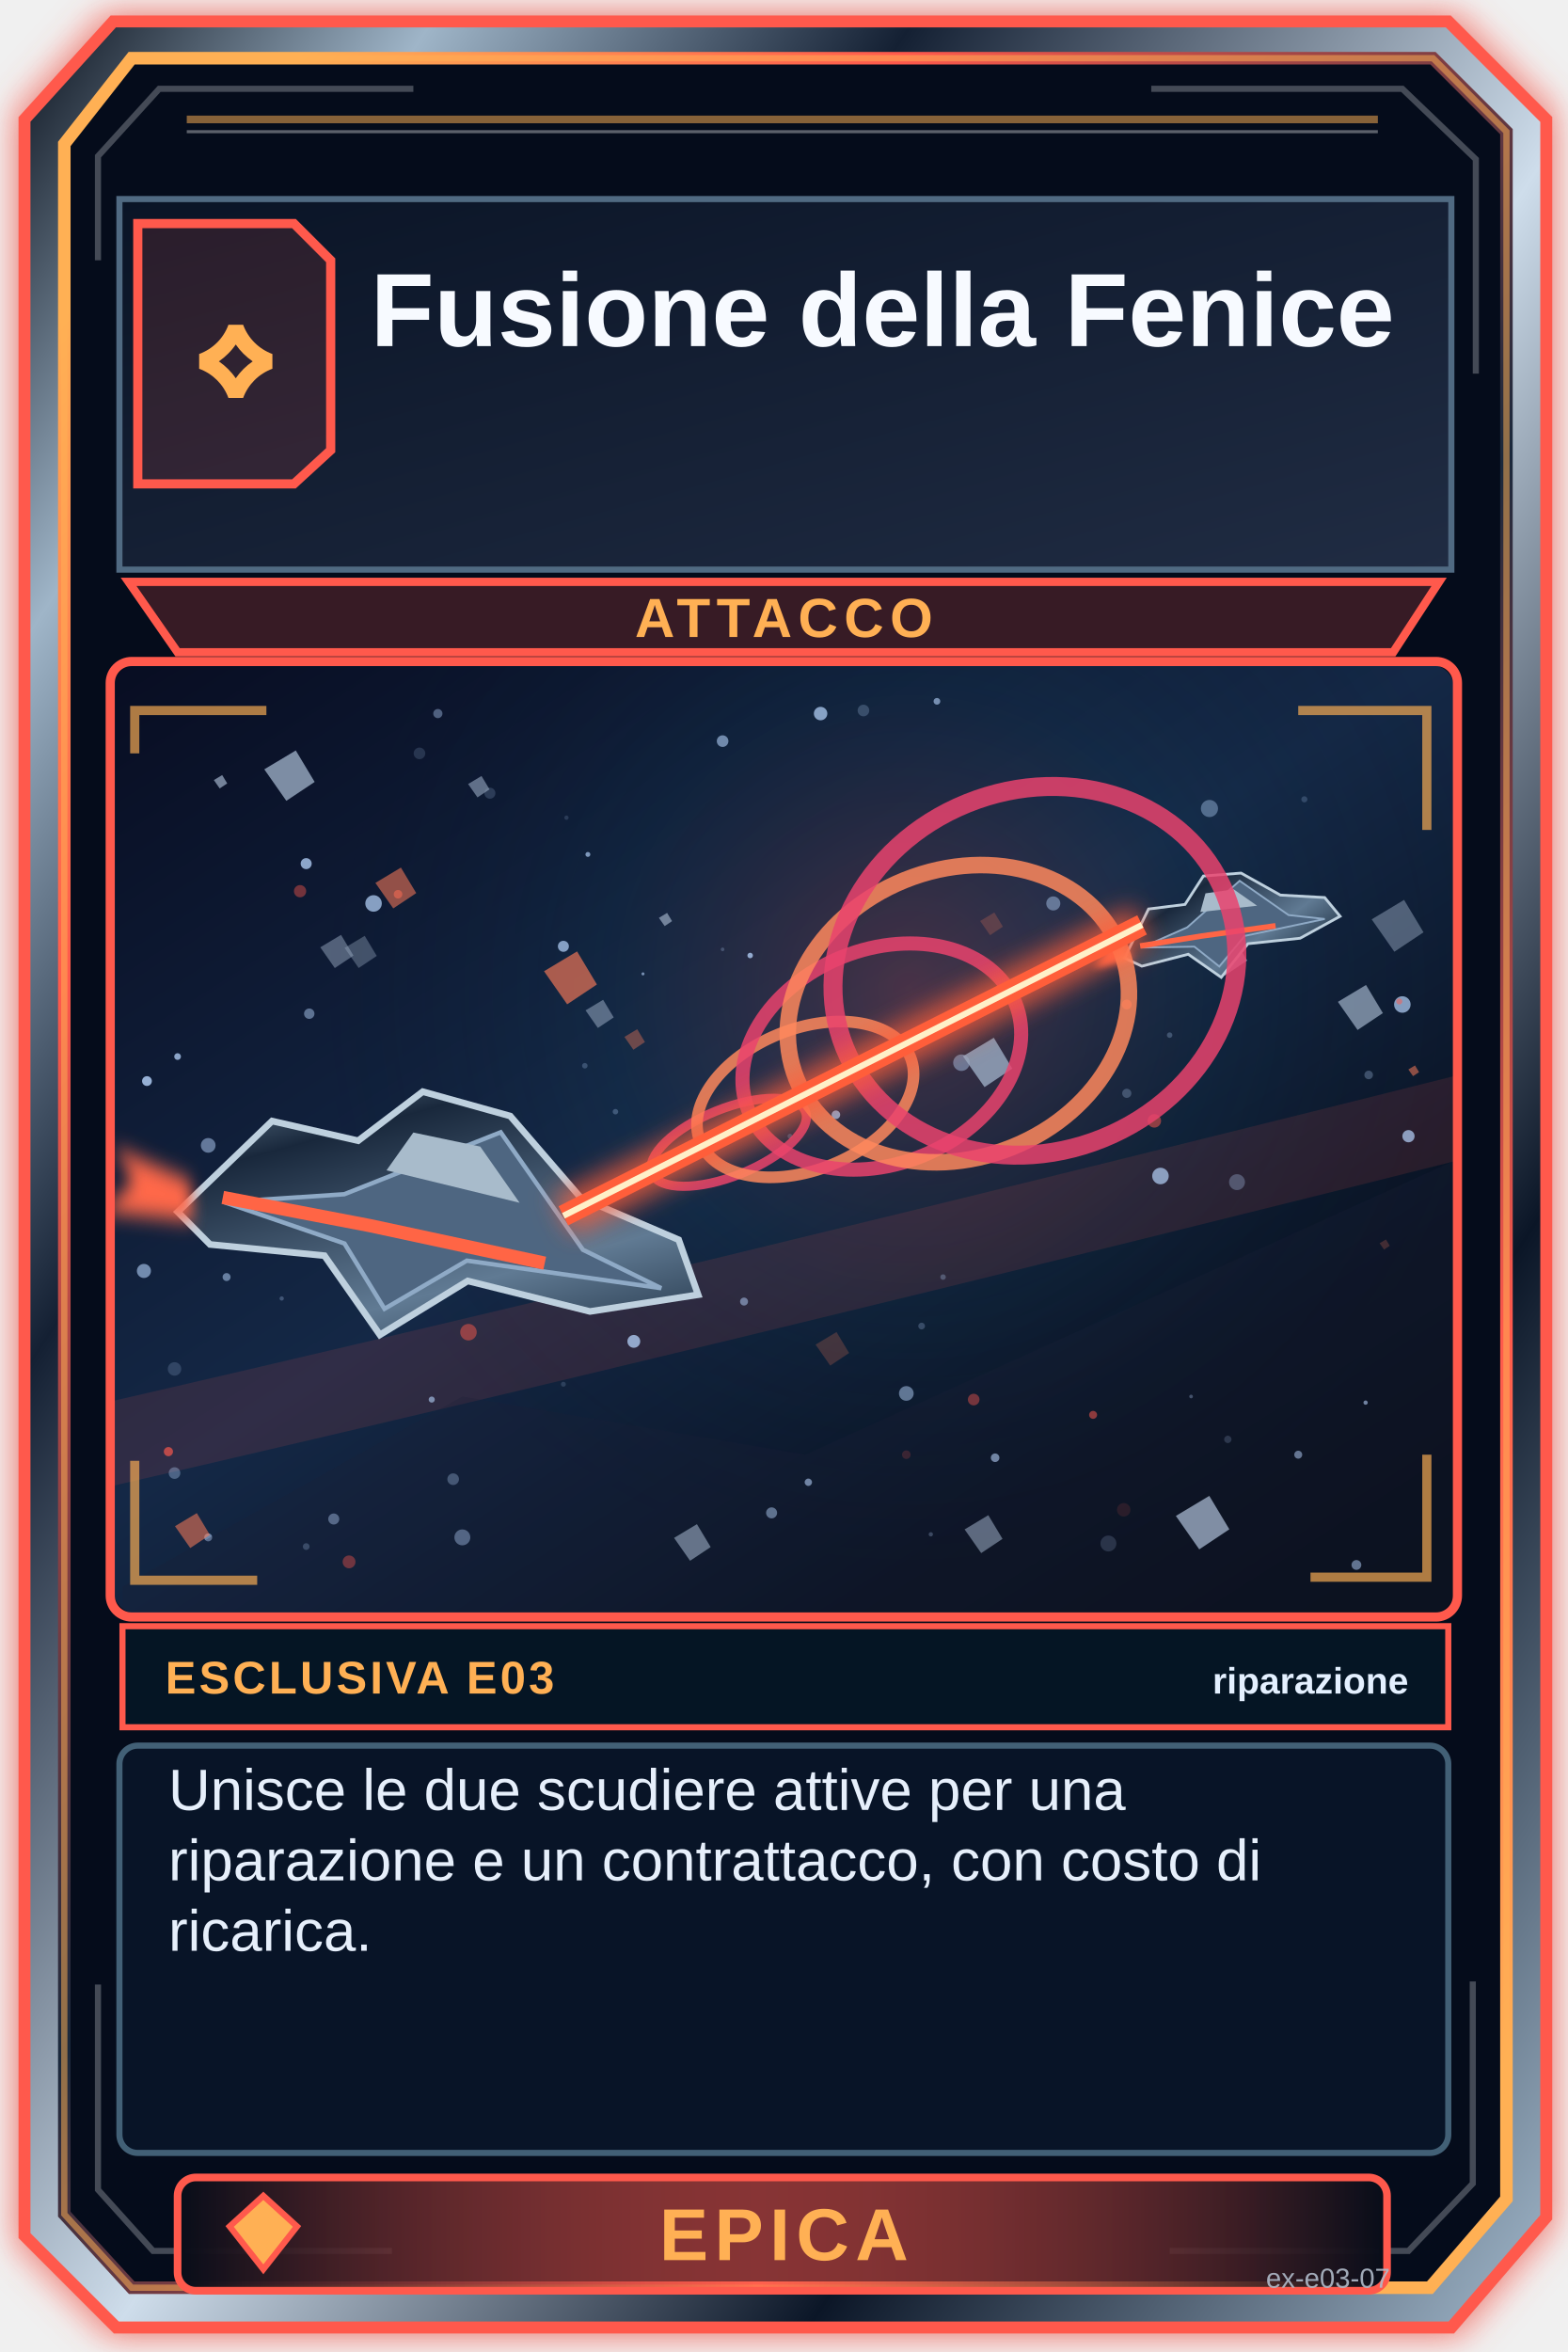
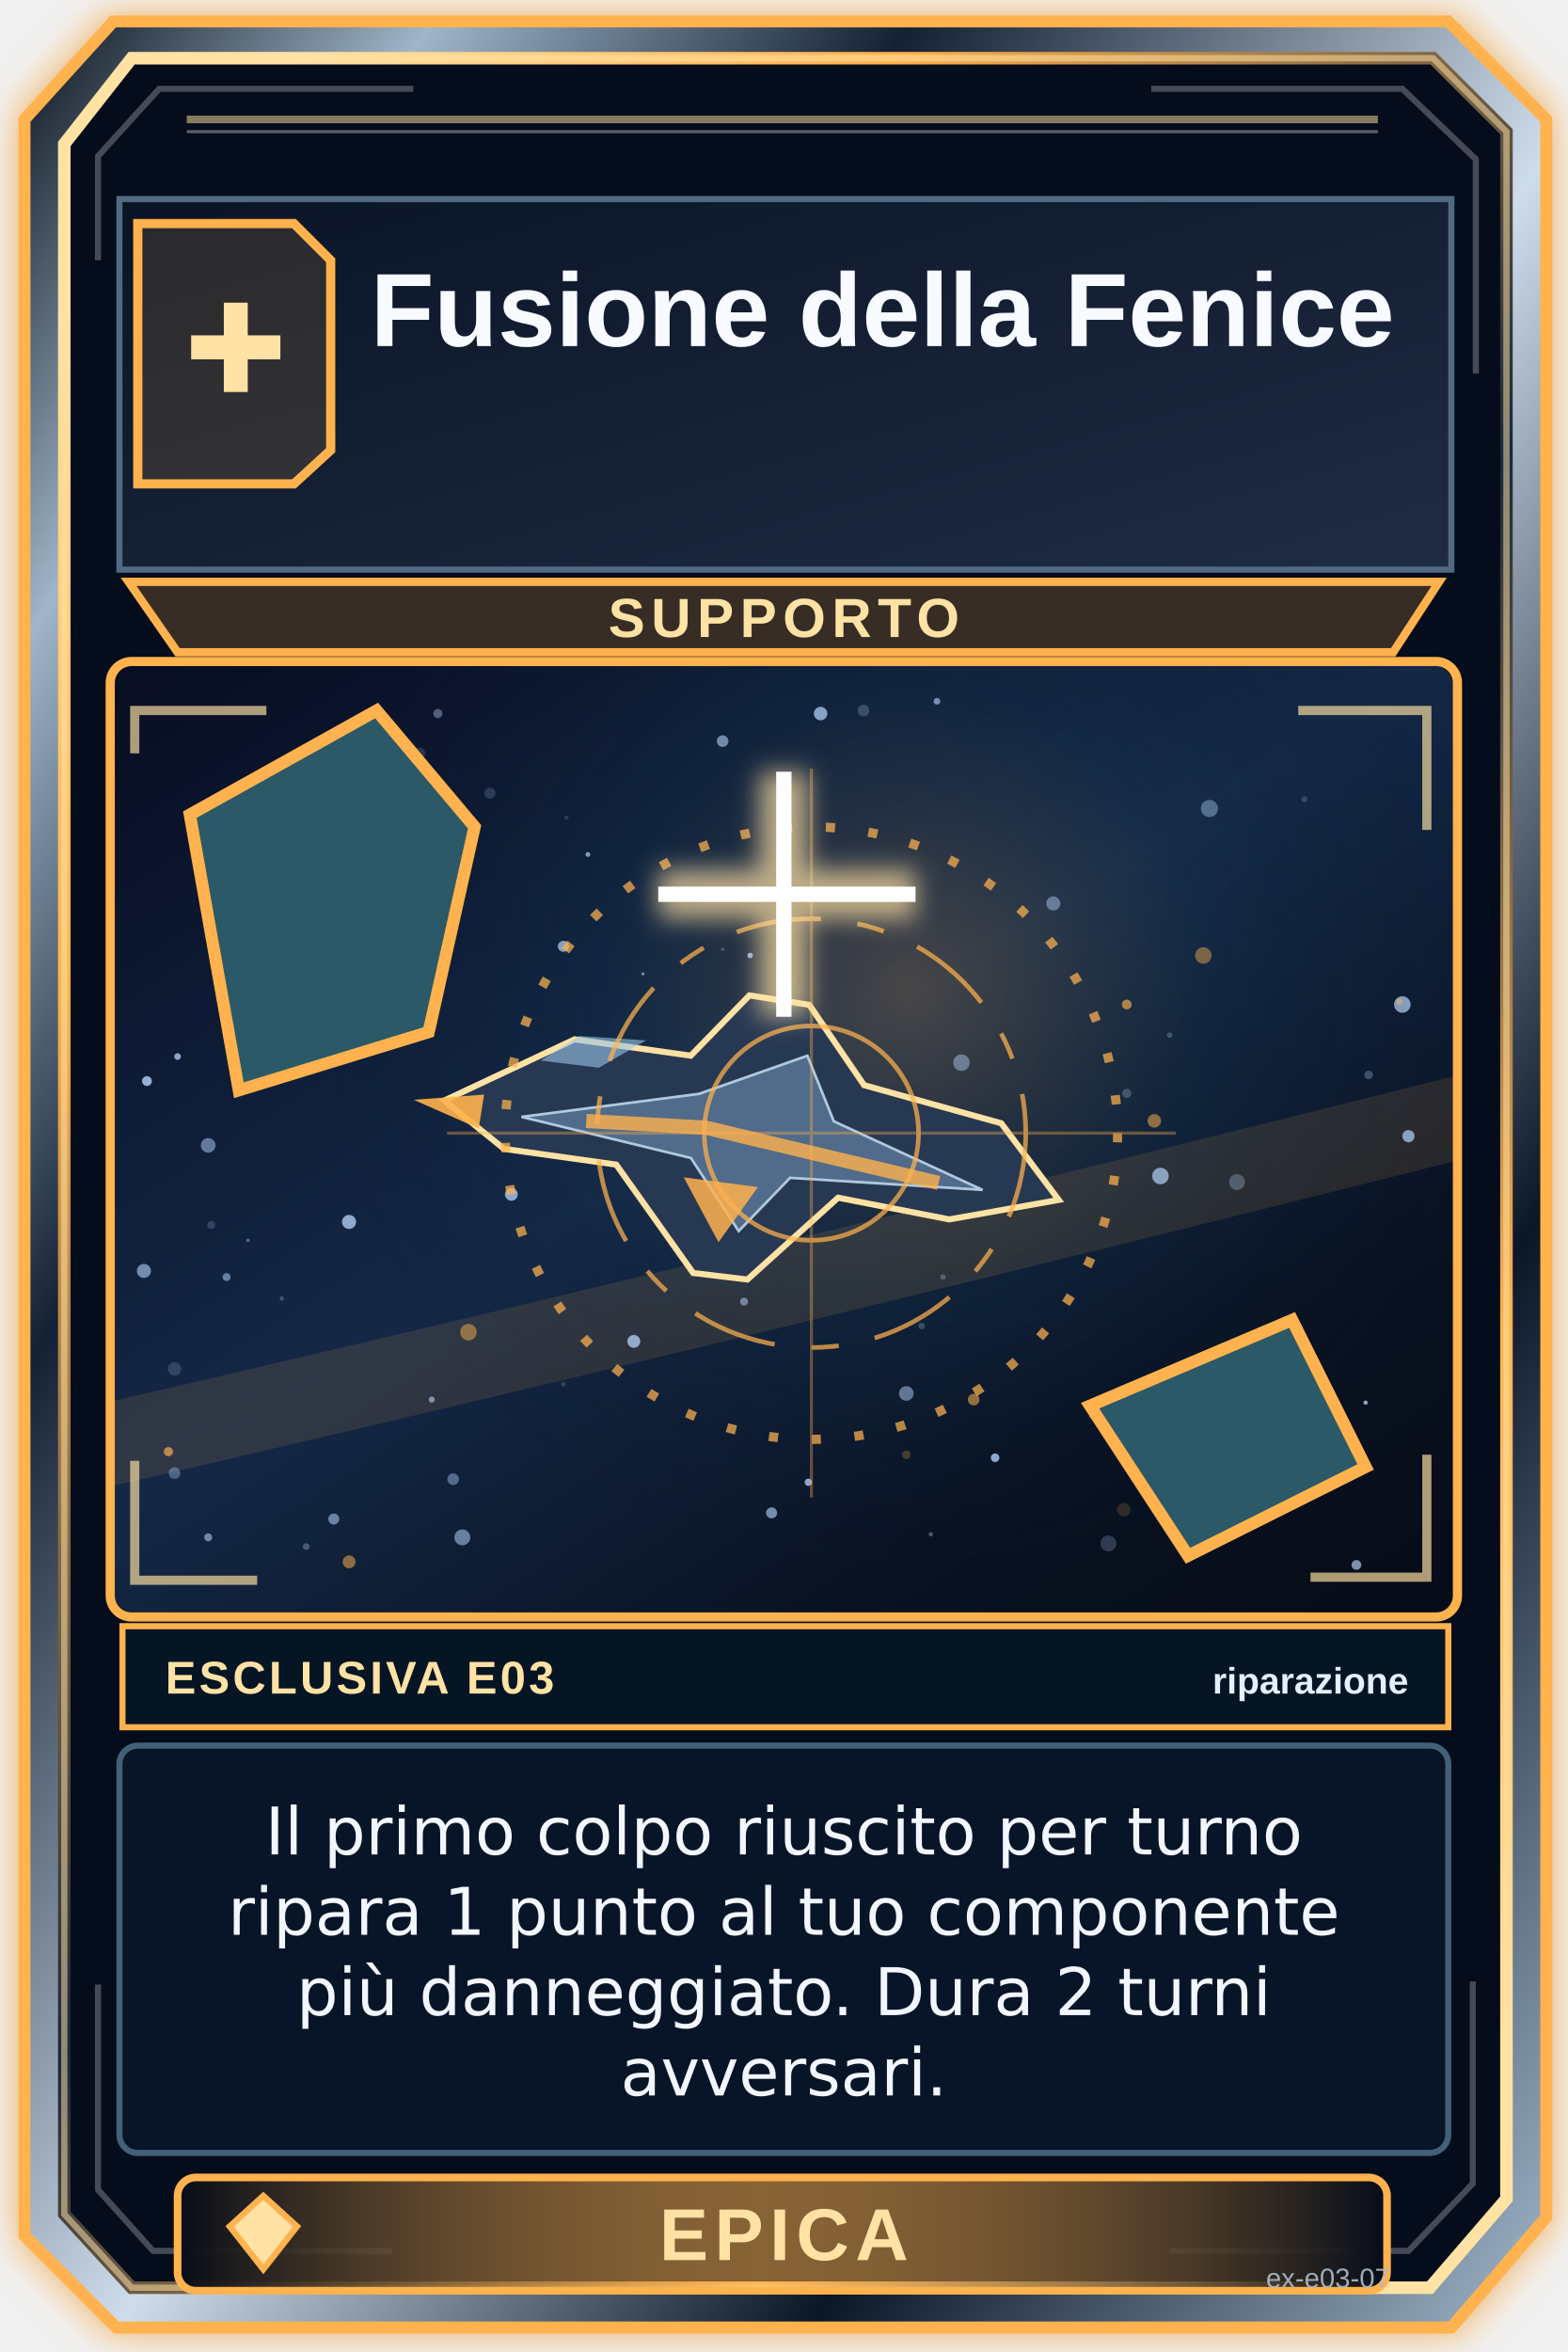
- <svg xmlns="http://www.w3.org/2000/svg" width="512" height="768" viewBox="0 0 512 768" role="img" aria-label="Fusione della Fenice · ATTACCO · EPICA">
+ <svg xmlns="http://www.w3.org/2000/svg" width="512" height="768" viewBox="0 0 512 768" role="img" aria-label="Fusione della Fenice · SUPPORTO · EPICA · Il primo colpo riuscito per turno ripara 1 punto al tuo componente più danneggiato. Dura 2 turni avversari.">
  <defs>
    <linearGradient id="metal" x1="0" y1="0" x2="1" y2="1">
      <stop stop-color="#101824" />
      <stop offset=".13" stop-color="#9fb5c8" />
      <stop offset=".29" stop-color="#142033" />
      <stop offset=".53" stop-color="#ceddeb" />
      <stop offset=".76" stop-color="#0b1627" />
      <stop offset="1" stop-color="#9fb5c8" />
    </linearGradient>
    <linearGradient id="rim" x1=".15" y1="0" x2=".87" y2="1">
-       <stop stop-color="#ffb054" />
-       <stop offset=".2" stop-color="#ff594c" />
+       <stop stop-color="#ffe2a4" />
+       <stop offset=".2" stop-color="#ffb24d" />
      <stop offset=".52" stop-color="#19283c" />
-       <stop offset=".78" stop-color="#ff594c" />
-       <stop offset="1" stop-color="#ffb054" />
+       <stop offset=".78" stop-color="#ffb24d" />
+       <stop offset="1" stop-color="#ffe2a4" />
    </linearGradient>
    <linearGradient id="spaceSky" x1="0" y1="0" x2=".9" y2="1">
      <stop stop-color="#080d22" />
      <stop offset=".49" stop-color="#142846" />
      <stop offset=".82" stop-color="#091222" />
      <stop offset="1" stop-color="#070d18" />
    </linearGradient>
    <radialGradient id="planet">
-       <stop stop-color="#ff594c" stop-opacity=".65" />
+       <stop stop-color="#ffb24d" stop-opacity=".65" />
      <stop offset=".52" stop-color="#194761" stop-opacity=".42" />
      <stop offset="1" stop-color="#0a1529" stop-opacity=".05" />
    </radialGradient>
    <linearGradient id="titlePanel" x1="0" x2="1" y1="0" y2="1">
      <stop stop-color="#0a1426" />
      <stop offset="1" stop-color="#202c43" />
    </linearGradient>
    <linearGradient id="rarityShine" x1="0" y1="0" x2="1" y2="0">
      <stop stop-color="#070d19" />
-       <stop offset=".48" stop-color="#ff594c" stop-opacity="0.52" />
+       <stop offset=".48" stop-color="#ffb24d" stop-opacity="0.52" />
      <stop offset="1" stop-color="#070d19" />
    </linearGradient>
    <filter id="rimGlow" x="-30%" y="-30%" width="160%" height="160%">
      <feGaussianBlur stdDeviation="5.35" />
    </filter>
    <filter id="beamGlow" x="-70%" y="-70%" width="240%" height="240%">
      <feGaussianBlur stdDeviation="4" />
    </filter>
    <clipPath id="artClip">
      <rect x="37" y="217" width="438" height="310" rx="8" />
    </clipPath>
  </defs>
-   <path d="M37 7H473L505 39V724L474 760H38L8 730V39Z" fill="#030712" stroke="#ff594c" stroke-width="8.4" opacity="0.66" filter="url(#rimGlow)" />
-   <path d="M37 7H473L505 39V724L474 760H38L8 730V39Z" fill="url(#metal)" stroke="#ff594c" stroke-width="3.9" />
+   <path d="M37 7H473L505 39V724L474 760H38L8 730V39Z" fill="#030712" stroke="#ffb24d" stroke-width="8.4" opacity="0.66" filter="url(#rimGlow)" />
+   <path d="M37 7H473L505 39V724L474 760H38L8 730V39Z" fill="url(#metal)" stroke="#ffb24d" stroke-width="3.9" />
  <path d="M43 19H468L492 43V718L467 747H43L21 723V47Z" fill="#050c1b" stroke="url(#rim)" stroke-width="4.1" />
-   <path d="M43 19H468L492 43V718L467 747H43L21 723V47Z" fill="none" stroke="#ffb054" stroke-width="2.05" opacity="0.52" />
-   <path d="M61 39H450" stroke="#ffb054" stroke-width="2.5" opacity="0.52" />
+   <path d="M43 19H468L492 43V718L467 747H43L21 723V47Z" fill="none" stroke="#ffe2a4" stroke-width="2.05" opacity="0.52" />
+   <path d="M61 39H450" stroke="#ffe2a4" stroke-width="2.5" opacity="0.52" />
  <path d="M32 85V51L52 29H135 M376 29H458L482 52V122 M32 648V715L50 735H128 M382 735H460L481 713V647" fill="none" stroke="#f7fcff" stroke-width="2" opacity="0.26" />
  <path d="M61 43H450" stroke="#fff" stroke-width="1" opacity="0.35" />
  <path d="M39 65H474V186H39Z" fill="url(#titlePanel)" stroke="#506a82" stroke-width="2" />
-   <path d="M45 73H96L108 85V147L96 158H45Z" fill="#ff594c" fill-opacity=".13" stroke="#ff594c" stroke-width="3" />
-   <text x="77" y="128" text-anchor="middle" fill="#ffb054" font-family="Arial, sans-serif" font-size="40" font-weight="bold">⟡</text>
+   <path d="M45 73H96L108 85V147L96 158H45Z" fill="#ffb24d" fill-opacity=".13" stroke="#ffb24d" stroke-width="3" />
+   <text x="77" y="128" text-anchor="middle" fill="#ffe2a4" font-family="Arial, sans-serif" font-size="40" font-weight="bold">✚</text>
  <text x="121" y="113" fill="#f7faff" font-family="Arial,sans-serif" font-size="34" font-weight="800">Fusione della Fenice</text>
-   <path d="M42 190H470L455 213H58Z" fill="#ff594c" fill-opacity=".20" stroke="#ff594c" stroke-width="2.7" />
-   <text x="256" y="208" text-anchor="middle" fill="#ffb054" font-family="Arial,sans-serif" font-size="18" font-weight="900" letter-spacing="2">ATTACCO</text>
+   <path d="M42 190H470L455 213H58Z" fill="#ffb24d" fill-opacity=".20" stroke="#ffb24d" stroke-width="2.7" />
+   <text x="256" y="208" text-anchor="middle" fill="#ffe2a4" font-family="Arial,sans-serif" font-size="18" font-weight="900" letter-spacing="2">SUPPORTO</text>
  <g clip-path="url(#artClip)">
    <rect x="37" y="217" width="438" height="310" fill="url(#spaceSky)" />
    <circle cx="297" cy="323" r="191" fill="url(#planet)" opacity=".34" />
-     <path d="M12 477Q218 430 508 357" fill="none" stroke="#ff594c" stroke-width="27" opacity=".12" />
-     <circle cx="98" cy="291" r="2.0" fill="#ff594c" opacity="0.42" />
+     <path d="M12 477Q218 430 508 357" fill="none" stroke="#ffb24d" stroke-width="27" opacity=".12" />
+     <circle cx="98" cy="291" r="2.0" fill="#ffb24d" opacity="0.42" />
    <circle cx="264" cy="484" r="1.2" fill="#b9d7ff" opacity="0.75" />
    <circle cx="447" cy="351" r="1.4" fill="#b9d7ff" opacity="0.28" />
    <circle cx="114" cy="399" r="2.3" fill="#b9d7ff" opacity="0.75" />
    <circle cx="314" cy="347" r="2.7" fill="#b9d7ff" opacity="0.43" />
    <circle cx="207" cy="438" r="2.1" fill="#b9d7ff" opacity="0.73" />
-     <circle cx="368" cy="328" r="1.6" fill="#ff594c" opacity="0.64" />
+     <circle cx="368" cy="328" r="1.6" fill="#ffb24d" opacity="0.64" />
    <circle cx="273" cy="364" r="1.4" fill="#b9d7ff" opacity="0.68" />
    <circle cx="101" cy="331" r="1.7" fill="#b9d7ff" opacity="0.46" />
    <circle cx="48" cy="353" r="1.6" fill="#b9d7ff" opacity="0.79" />
    <circle cx="245" cy="312" r="0.9" fill="#b9d7ff" opacity="0.74" />
    <circle cx="210" cy="318" r="0.5" fill="#b9d7ff" opacity="0.59" />
-     <circle cx="318" cy="457" r="1.9" fill="#ff594c" opacity="0.56" />
+     <circle cx="318" cy="457" r="1.9" fill="#ffb24d" opacity="0.56" />
    <circle cx="148" cy="483" r="1.9" fill="#b9d7ff" opacity="0.40" />
    <circle cx="243" cy="425" r="1.3" fill="#b9d7ff" opacity="0.49" />
    <circle cx="236" cy="310" r="0.6" fill="#b9d7ff" opacity="0.24" />
    <circle cx="74" cy="417" r="1.3" fill="#b9d7ff" opacity="0.51" />
    <circle cx="81" cy="405" r="0.6" fill="#b9d7ff" opacity="0.38" />
-     <circle cx="393" cy="312" r="2.7" fill="#ff594c" opacity="0.44" />
+     <circle cx="393" cy="312" r="2.7" fill="#ffb24d" opacity="0.44" />
    <circle cx="424" cy="475" r="1.3" fill="#b9d7ff" opacity="0.66" />
    <circle cx="382" cy="338" r="0.9" fill="#b9d7ff" opacity="0.26" />
    <circle cx="160" cy="259" r="1.8" fill="#b9d7ff" opacity="0.18" />
    <circle cx="404" cy="386" r="2.6" fill="#b9d7ff" opacity="0.29" />
    <circle cx="426" cy="261" r="1.0" fill="#b9d7ff" opacity="0.20" />
-     <circle cx="130" cy="292" r="1.4" fill="#ff594c" opacity="0.55" />
+     <circle cx="130" cy="292" r="1.4" fill="#ffb24d" opacity="0.55" />
    <circle cx="395" cy="264" r="2.8" fill="#b9d7ff" opacity="0.38" />
    <circle cx="325" cy="476" r="1.4" fill="#b9d7ff" opacity="0.75" />
    <circle cx="137" cy="246" r="1.9" fill="#b9d7ff" opacity="0.16" />
    <circle cx="167" cy="390" r="2.1" fill="#b9d7ff" opacity="0.73" />
    <circle cx="306" cy="229" r="1.1" fill="#b9d7ff" opacity="0.59" />
-     <circle cx="367" cy="493" r="2.2" fill="#ff594c" opacity="0.16" />
+     <circle cx="367" cy="493" r="2.2" fill="#ffb24d" opacity="0.16" />
    <circle cx="362" cy="504" r="2.6" fill="#b9d7ff" opacity="0.22" />
    <circle cx="122" cy="295" r="2.7" fill="#b9d7ff" opacity="0.70" />
    <circle cx="443" cy="511" r="1.6" fill="#b9d7ff" opacity="0.65" />
    <circle cx="282" cy="232" r="1.9" fill="#b9d7ff" opacity="0.23" />
    <circle cx="69" cy="400" r="1.3" fill="#b9d7ff" opacity="0.19" />
-     <circle cx="357" cy="462" r="1.3" fill="#ff594c" opacity="0.69" />
+     <circle cx="357" cy="462" r="1.3" fill="#ffb24d" opacity="0.69" />
    <circle cx="68" cy="374" r="2.4" fill="#b9d7ff" opacity="0.49" />
    <circle cx="458" cy="328" r="2.7" fill="#b9d7ff" opacity="0.69" />
    <circle cx="47" cy="415" r="2.3" fill="#b9d7ff" opacity="0.58" />
    <circle cx="68" cy="502" r="1.3" fill="#b9d7ff" opacity="0.55" />
    <circle cx="379" cy="384" r="2.7" fill="#b9d7ff" opacity="0.68" />
-     <circle cx="457" cy="327" r="1.0" fill="#ff594c" opacity="0.50" />
+     <circle cx="457" cy="327" r="1.0" fill="#ffb24d" opacity="0.50" />
    <circle cx="151" cy="502" r="2.6" fill="#b9d7ff" opacity="0.52" />
    <circle cx="92" cy="424" r="0.7" fill="#b9d7ff" opacity="0.27" />
    <circle cx="57" cy="481" r="1.9" fill="#b9d7ff" opacity="0.34" />
    <circle cx="100" cy="505" r="1.1" fill="#b9d7ff" opacity="0.31" />
    <circle cx="401" cy="470" r="1.2" fill="#b9d7ff" opacity="0.24" />
-     <circle cx="153" cy="435" r="2.7" fill="#ff594c" opacity="0.48" />
+     <circle cx="153" cy="435" r="2.7" fill="#ffb24d" opacity="0.48" />
    <circle cx="201" cy="363" r="0.9" fill="#b9d7ff" opacity="0.27" />
    <circle cx="143" cy="233" r="1.5" fill="#b9d7ff" opacity="0.39" />
    <circle cx="368" cy="357" r="1.5" fill="#b9d7ff" opacity="0.26" />
    <circle cx="389" cy="456" r="0.6" fill="#b9d7ff" opacity="0.41" />
    <circle cx="301" cy="433" r="1.1" fill="#b9d7ff" opacity="0.24" />
-     <circle cx="377" cy="366" r="2.2" fill="#ff594c" opacity="0.52" />
+     <circle cx="377" cy="366" r="2.2" fill="#ffb24d" opacity="0.52" />
    <circle cx="268" cy="233" r="2.2" fill="#b9d7ff" opacity="0.70" />
    <circle cx="304" cy="501" r="0.7" fill="#b9d7ff" opacity="0.35" />
    <circle cx="184" cy="452" r="0.8" fill="#b9d7ff" opacity="0.17" />
    <circle cx="296" cy="455" r="2.4" fill="#b9d7ff" opacity="0.48" />
    <circle cx="344" cy="295" r="2.3" fill="#b9d7ff" opacity="0.43" />
-     <circle cx="296" cy="475" r="1.4" fill="#ff594c" opacity="0.24" />
+     <circle cx="296" cy="475" r="1.4" fill="#ffb24d" opacity="0.24" />
    <circle cx="252" cy="494" r="1.8" fill="#b9d7ff" opacity="0.61" />
    <circle cx="192" cy="279" r="0.8" fill="#b9d7ff" opacity="0.65" />
    <circle cx="258" cy="371" r="0.8" fill="#b9d7ff" opacity="0.22" />
    <circle cx="185" cy="267" r="0.7" fill="#b9d7ff" opacity="0.16" />
    <circle cx="446" cy="458" r="0.7" fill="#b9d7ff" opacity="0.75" />
-     <circle cx="114" cy="510" r="2.1" fill="#ff594c" opacity="0.52" />
+     <circle cx="114" cy="510" r="2.1" fill="#ffb24d" opacity="0.52" />
    <circle cx="184" cy="309" r="1.8" fill="#b9d7ff" opacity="0.69" />
    <circle cx="308" cy="417" r="0.9" fill="#b9d7ff" opacity="0.28" />
    <circle cx="57" cy="447" r="2.2" fill="#b9d7ff" opacity="0.18" />
    <circle cx="109" cy="496" r="1.8" fill="#b9d7ff" opacity="0.53" />
    <circle cx="191" cy="348" r="0.9" fill="#b9d7ff" opacity="0.24" />
-     <circle cx="55" cy="474" r="1.5" fill="#ff594c" opacity="0.67" />
+     <circle cx="55" cy="474" r="1.5" fill="#ffb24d" opacity="0.67" />
    <circle cx="100" cy="282" r="1.8" fill="#b9d7ff" opacity="0.74" />
    <circle cx="460" cy="371" r="2.0" fill="#b9d7ff" opacity="0.69" />
    <circle cx="58" cy="345" r="1.1" fill="#b9d7ff" opacity="0.73" />
    <circle cx="236" cy="242" r="1.9" fill="#b9d7ff" opacity="0.57" />
    <circle cx="141" cy="457" r="1.0" fill="#b9d7ff" opacity="0.58" />
-     <g data-attack-scene="vortex" data-attack-id="ex-e03-07" data-attack-signature="60403c3">
-       <defs>
-         <linearGradient id="atkSteel" x1="0" y1="0" x2="1" y2="1">
-           <stop stop-color="#829db3" />
-           <stop offset=".25" stop-color="#19283c" />
-           <stop offset=".65" stop-color="#607a93" />
-           <stop offset="1" stop-color="#0c1b2c" />
-         </linearGradient>
-       </defs>
-       <path d="M40 518L151 456L263 475L475 379V529H40Z" fill="#1a1d37" opacity=".26" />
-       <path d="M320.114 300.729l4.639 -2.783l2.783 4.639l-4.175 2.783Z" fill="#f47857" opacity="0.234" />
-       <path d="M152.884 256.005l4.37 -2.622l2.622 4.37l-3.933 2.622Z" fill="#9bacc3" opacity="0.587" />
-       <path d="M447.98 300.188l10.581 -6.349l6.349 10.581l-9.523 6.349Z" fill="#9bacc3" opacity="0.468" />
-       <path d="M177.674 317.14l10.796 -6.477l6.477 10.796l-9.716 6.477Z" fill="#f47857" opacity="0.67" />
-       <path d="M86.316 251.211l10.281 -6.168l6.168 10.281l-9.253 6.168Z" fill="#9bacc3" opacity="0.796" />
-       <path d="M384.03 494.998l10.919 -6.551l6.551 10.919l-9.827 6.551Z" fill="#9bacc3" opacity="0.803" />
-       <path d="M122.597 288.29l8.338 -5.003l5.003 8.338l-7.504 5.003Z" fill="#f47857" opacity="0.576" />
-       <path d="M191.236 329.913l5.747 -3.448l3.448 5.747l-5.172 3.448Z" fill="#9bacc3" opacity="0.529" />
-       <path d="M436.952 327.136l9.184 -5.511l5.511 9.184l-8.266 5.511Z" fill="#9bacc3" opacity="0.724" />
-       <path d="M57.149 498.354l7.13 -4.278l4.278 7.13l-6.417 4.278Z" fill="#f47857" opacity="0.574" />
-       <path d="M215.192 299.702l2.686 -1.612l1.612 2.686l-2.418 1.612Z" fill="#9bacc3" opacity="0.695" />
-       <path d="M104.603 309.326l6.774 -4.065l4.065 6.774l-6.097 4.065Z" fill="#9bacc3" opacity="0.483" />
-       <path d="M450.584 405.959l2.061 -1.237l1.237 2.061l-1.855 1.237Z" fill="#f47857" opacity="0.227" />
-       <path d="M112.55 309.521l6.559 -3.936l3.936 6.559l-5.903 3.936Z" fill="#9bacc3" opacity="0.377" />
-       <path d="M394.368 310.415l8.106 -4.864l4.864 8.106l-7.295 4.864Z" fill="#9bacc3" opacity="0.806" />
-       <path d="M459.966 349.21l2.177 -1.306l1.306 2.177l-1.959 1.306Z" fill="#f47857" opacity="0.551" />
-       <path d="M315.038 499.394l7.737 -4.642l4.642 7.737l-6.964 4.642Z" fill="#9bacc3" opacity="0.562" />
-       <path d="M314.492 344.898l10.077 -6.046l6.046 10.077l-9.07 6.046Z" fill="#9bacc3" opacity="0.802" />
-       <path d="M266.36 439.057l6.847 -4.108l4.108 6.847l-6.162 4.108Z" fill="#f47857" opacity="0.225" />
-       <path d="M69.838 254.718l2.728 -1.637l1.637 2.728l-2.455 1.637Z" fill="#9bacc3" opacity="0.728" />
-       <path d="M220.151 502.171l7.465 -4.479l4.479 7.465l-6.718 4.479Z" fill="#9bacc3" opacity="0.613" />
-       <path d="M203.93 338.583l4.187 -2.512l2.512 4.187l-3.768 2.512Z" fill="#f47857" opacity="0.392" />
-       <g transform="translate(143 399) rotate(10) scale(0.72)">
-         <path d="M-117 16L-82 -32L-42 -30L-17 -57L24 -53L62 -22L109 -11L122 12L75 28L18 24L-17 55L-48 24L-100 28Z" fill="url(#atkSteel)" stroke="#bed0de" stroke-width="3" />
-         <path d="M-97 8L-44 -5L21 -45L67 1L105 12L16 15L-17 43L-40 17Z" fill="#4e6681" stroke="#8faac6" stroke-width="2" />
-         <path d="M-98 6L-30 7L51 10" stroke="#ff6545" stroke-width="6" fill="none" />
-         <path d="M-114 1L-151 -8L-139 6L-151 22L-109 19Z" fill="#ff6748" filter="url(#beamGlow)" />
-         <path d="M-27 -19L-18 -38L13 -37L35 -15Z" fill="#a8bbcb" />
-       </g>
-       <g transform="translate(401 302) rotate(-10) scale(0.3)">
-         <path d="M-117 16L-82 -32L-42 -30L-17 -57L24 -53L62 -22L109 -11L122 12L75 28L18 24L-17 55L-48 24L-100 28Z" fill="url(#atkSteel)" stroke="#bed0de" stroke-width="3" />
-         <path d="M-97 8L-44 -5L21 -45L67 1L105 12L16 15L-17 43L-40 17Z" fill="#4e6681" stroke="#8faac6" stroke-width="2" />
-         <path d="M-98 6L-30 7L51 10" stroke="#ff6545" stroke-width="6" fill="none" />
-         <path d="M-114 1L-151 -8L-139 6L-151 22L-109 19Z" fill="#ff6748" filter="url(#beamGlow)" />
-         <path d="M-27 -19L-18 -38L13 -37L35 -15Z" fill="#a8bbcb" />
-       </g>
-       <ellipse cx="238" cy="373" rx="27" ry="11" transform="rotate(-22 238 373)" fill="none" stroke="#ea426d" stroke-width="3" opacity=".84" />
-       <ellipse cx="263" cy="359" rx="37" ry="23" transform="rotate(-22 263 359)" fill="none" stroke="#ff885c" stroke-width="3.8" opacity=".84" />
-       <ellipse cx="288" cy="345" rx="47" ry="35" transform="rotate(-22 288 345)" fill="none" stroke="#ea426d" stroke-width="4.6" opacity=".84" />
-       <ellipse cx="313" cy="331" rx="57" ry="47" transform="rotate(-22 313 331)" fill="none" stroke="#ff885c" stroke-width="5.4" opacity=".84" />
-       <ellipse cx="338" cy="317" rx="67" ry="59" transform="rotate(-22 338 317)" fill="none" stroke="#ea426d" stroke-width="6.2" opacity=".84" />
-       <path d="M184 397L373 302" stroke="#ff5e3a" stroke-width="14" opacity=".75" filter="url(#beamGlow)" />
-       <path d="M184 397L373 302" stroke="#ff5e3a" stroke-width="7" />
-       <path d="M184 397L373 302" stroke="#fff0c8" stroke-width="2" />
+     <g transform="translate(246 372) rotate(9) scale(0.66)">
+       <path d="M-154 5 L-95 -35 L-37 -36 L-13 -70 L17 -70 L50 -35 L120 -27 L154 6 L102 24 L46 22 L8 69 L-19 70 L-65 23 L-121 24 Z" fill="#273852" stroke="#ffe2a4" stroke-width="3" />
+       <path d="M-115 7 L-30 -18 L20 -45 L38 -15 L116 7 L21 16 L0 46 L-29 14Z" fill="#516b8a" stroke="#afc9df" stroke-width="1.3" />
+       <path d="M-83 4 L-24 -2 L28 2 L94 7" fill="none" stroke="#ffb24d" stroke-width="7" opacity=".8" />
+       <path d="M-31 24 L-9 53 L6 23" fill="#ffb24d" opacity=".85" />
+       <path d="M-135 -1 L-169 7 L-135 16" fill="#ffb24d" opacity=".9" />
+       <path d="M-110 -22 L-81 -23 L-60 -40 L-93 -37 Z" fill="#99c4e8" opacity=".6" />
    </g>
-     <path d="M44 246V232H87 M424 232h42v39 M44 477v39h40 M428 515h38v-40" stroke="#ffb054" stroke-width="3" fill="none" opacity=".67" />
+     <g fill="none" stroke="#ffb24d" opacity=".72">
+       <circle cx="265" cy="370" r="100" stroke-width="3" stroke-dasharray="3 11" />
+       <circle cx="265" cy="370" r="70" stroke-width="1.5" stroke-dasharray="28 12 9 12" />
+       <circle cx="265" cy="370" r="35" stroke-width="1.5" />
+       <path d="M146 370H384 M265 251V489" stroke-width="1" opacity=".5" />
+     </g>
+     <path d="M256 252V332 M215 292H299" stroke="#ffe2a4" stroke-width="16" opacity=".7" filter="url(#beamGlow)" />
+     <path d="M256 252V332 M215 292H299" stroke="#fff" stroke-width="5" />
+     <path d="M62 266l61 -34l32 38l-15 67l-62 19Z M356 459l66 -28l24 48l-58 29Z" fill="#2b5967" stroke="#ffb24d" stroke-width="4" />
+     <path d="M44 246V232H87 M424 232h42v39 M44 477v39h40 M428 515h38v-40" stroke="#ffe2a4" stroke-width="3" fill="none" opacity=".67" />
  </g>
-   <rect x="36" y="216" width="440" height="312" rx="7" fill="none" stroke="#ff594c" stroke-width="3" />
-   <path d="M40 531H473V564H40Z" fill="#051524" stroke="#ff594c" stroke-width="2" />
-   <text x="54" y="553" fill="#ffb054" font-family="Arial,sans-serif" font-size="15" font-weight="bold" letter-spacing="1">ESCLUSIVA E03</text>
+   <rect x="36" y="216" width="440" height="312" rx="7" fill="none" stroke="#ffb24d" stroke-width="3" />
+   <path d="M40 531H473V564H40Z" fill="#051524" stroke="#ffb24d" stroke-width="2" />
+   <text x="54" y="553" fill="#ffe2a4" font-family="Arial,sans-serif" font-size="15" font-weight="bold" letter-spacing="1">ESCLUSIVA E03</text>
  <text x="460" y="553" text-anchor="end" fill="#e4f0ff" font-family="Arial,sans-serif" font-size="12" font-weight="bold">riparazione</text>
  <rect x="39" y="570" width="434" height="133" rx="6" fill="#081427" stroke="#426076" stroke-width="2" />
-   <text x="55" y="591" fill="#e6effb" font-size="19" font-family="Arial,sans-serif">Unisce le due scudiere attive per una</text>
-   <text x="55" y="614" fill="#e6effb" font-size="19" font-family="Arial,sans-serif">riparazione e un contrattacco, con costo di</text>
-   <text x="55" y="637" fill="#e6effb" font-size="19" font-family="Arial,sans-serif">ricarica.</text>
-   <rect x="58" y="711" width="395" height="37" rx="6" fill="url(#rarityShine)" stroke="#ff594c" stroke-width="2.5" />
-   <path d="M75 727l11 -10l11 10l-11 14Z" fill="#ffb054" stroke="#ff594c" stroke-width="2" />
-   <text x="256" y="738" fill="#ffb054" text-anchor="middle" font-family="Arial,sans-serif" font-size="24" font-weight="900" letter-spacing="2">EPICA</text>
+   <defs>
+     <clipPath id="rules-ex-e03-07-g1">
+       <rect x="47" y="577" width="418" height="119" rx="8" />
+     </clipPath>
+   </defs>
+   <g data-current-effect="ex-e03-07" data-effect-grade="1" data-effect-text="Il primo colpo riuscito per turno ripara 1 punto al tuo componente più danneggiato. Dura 2 turni avversari." data-effect-panel="47,577,418,119" data-font-size="21.5" clip-path="url(#rules-ex-e03-07-g1)">
+     <text x="256" y="605.54" text-anchor="middle" fill="#f2f6ff" font-family="DejaVu Sans,Arial,sans-serif" font-size="21.5">Il primo colpo riuscito per turno</text>
+     <text x="256" y="631.77" text-anchor="middle" fill="#f2f6ff" font-family="DejaVu Sans,Arial,sans-serif" font-size="21.5">ripara 1 punto al tuo componente</text>
+     <text x="256" y="658" text-anchor="middle" fill="#f2f6ff" font-family="DejaVu Sans,Arial,sans-serif" font-size="21.5">più danneggiato. Dura 2 turni</text>
+     <text x="256" y="684.23" text-anchor="middle" fill="#f2f6ff" font-family="DejaVu Sans,Arial,sans-serif" font-size="21.5">avversari.</text>
+   </g>
+   <rect x="58" y="711" width="395" height="37" rx="6" fill="url(#rarityShine)" stroke="#ffb24d" stroke-width="2.5" />
+   <path d="M75 727l11 -10l11 10l-11 14Z" fill="#ffe2a4" stroke="#ffb24d" stroke-width="2" />
+   <text x="256" y="738" fill="#ffe2a4" text-anchor="middle" font-family="Arial,sans-serif" font-size="24" font-weight="900" letter-spacing="2">EPICA</text>
  <text x="454" y="747" fill="#afbac9" font-family="Arial,sans-serif" font-size="9" text-anchor="end" opacity=".9">ex-e03-07</text>
</svg>
